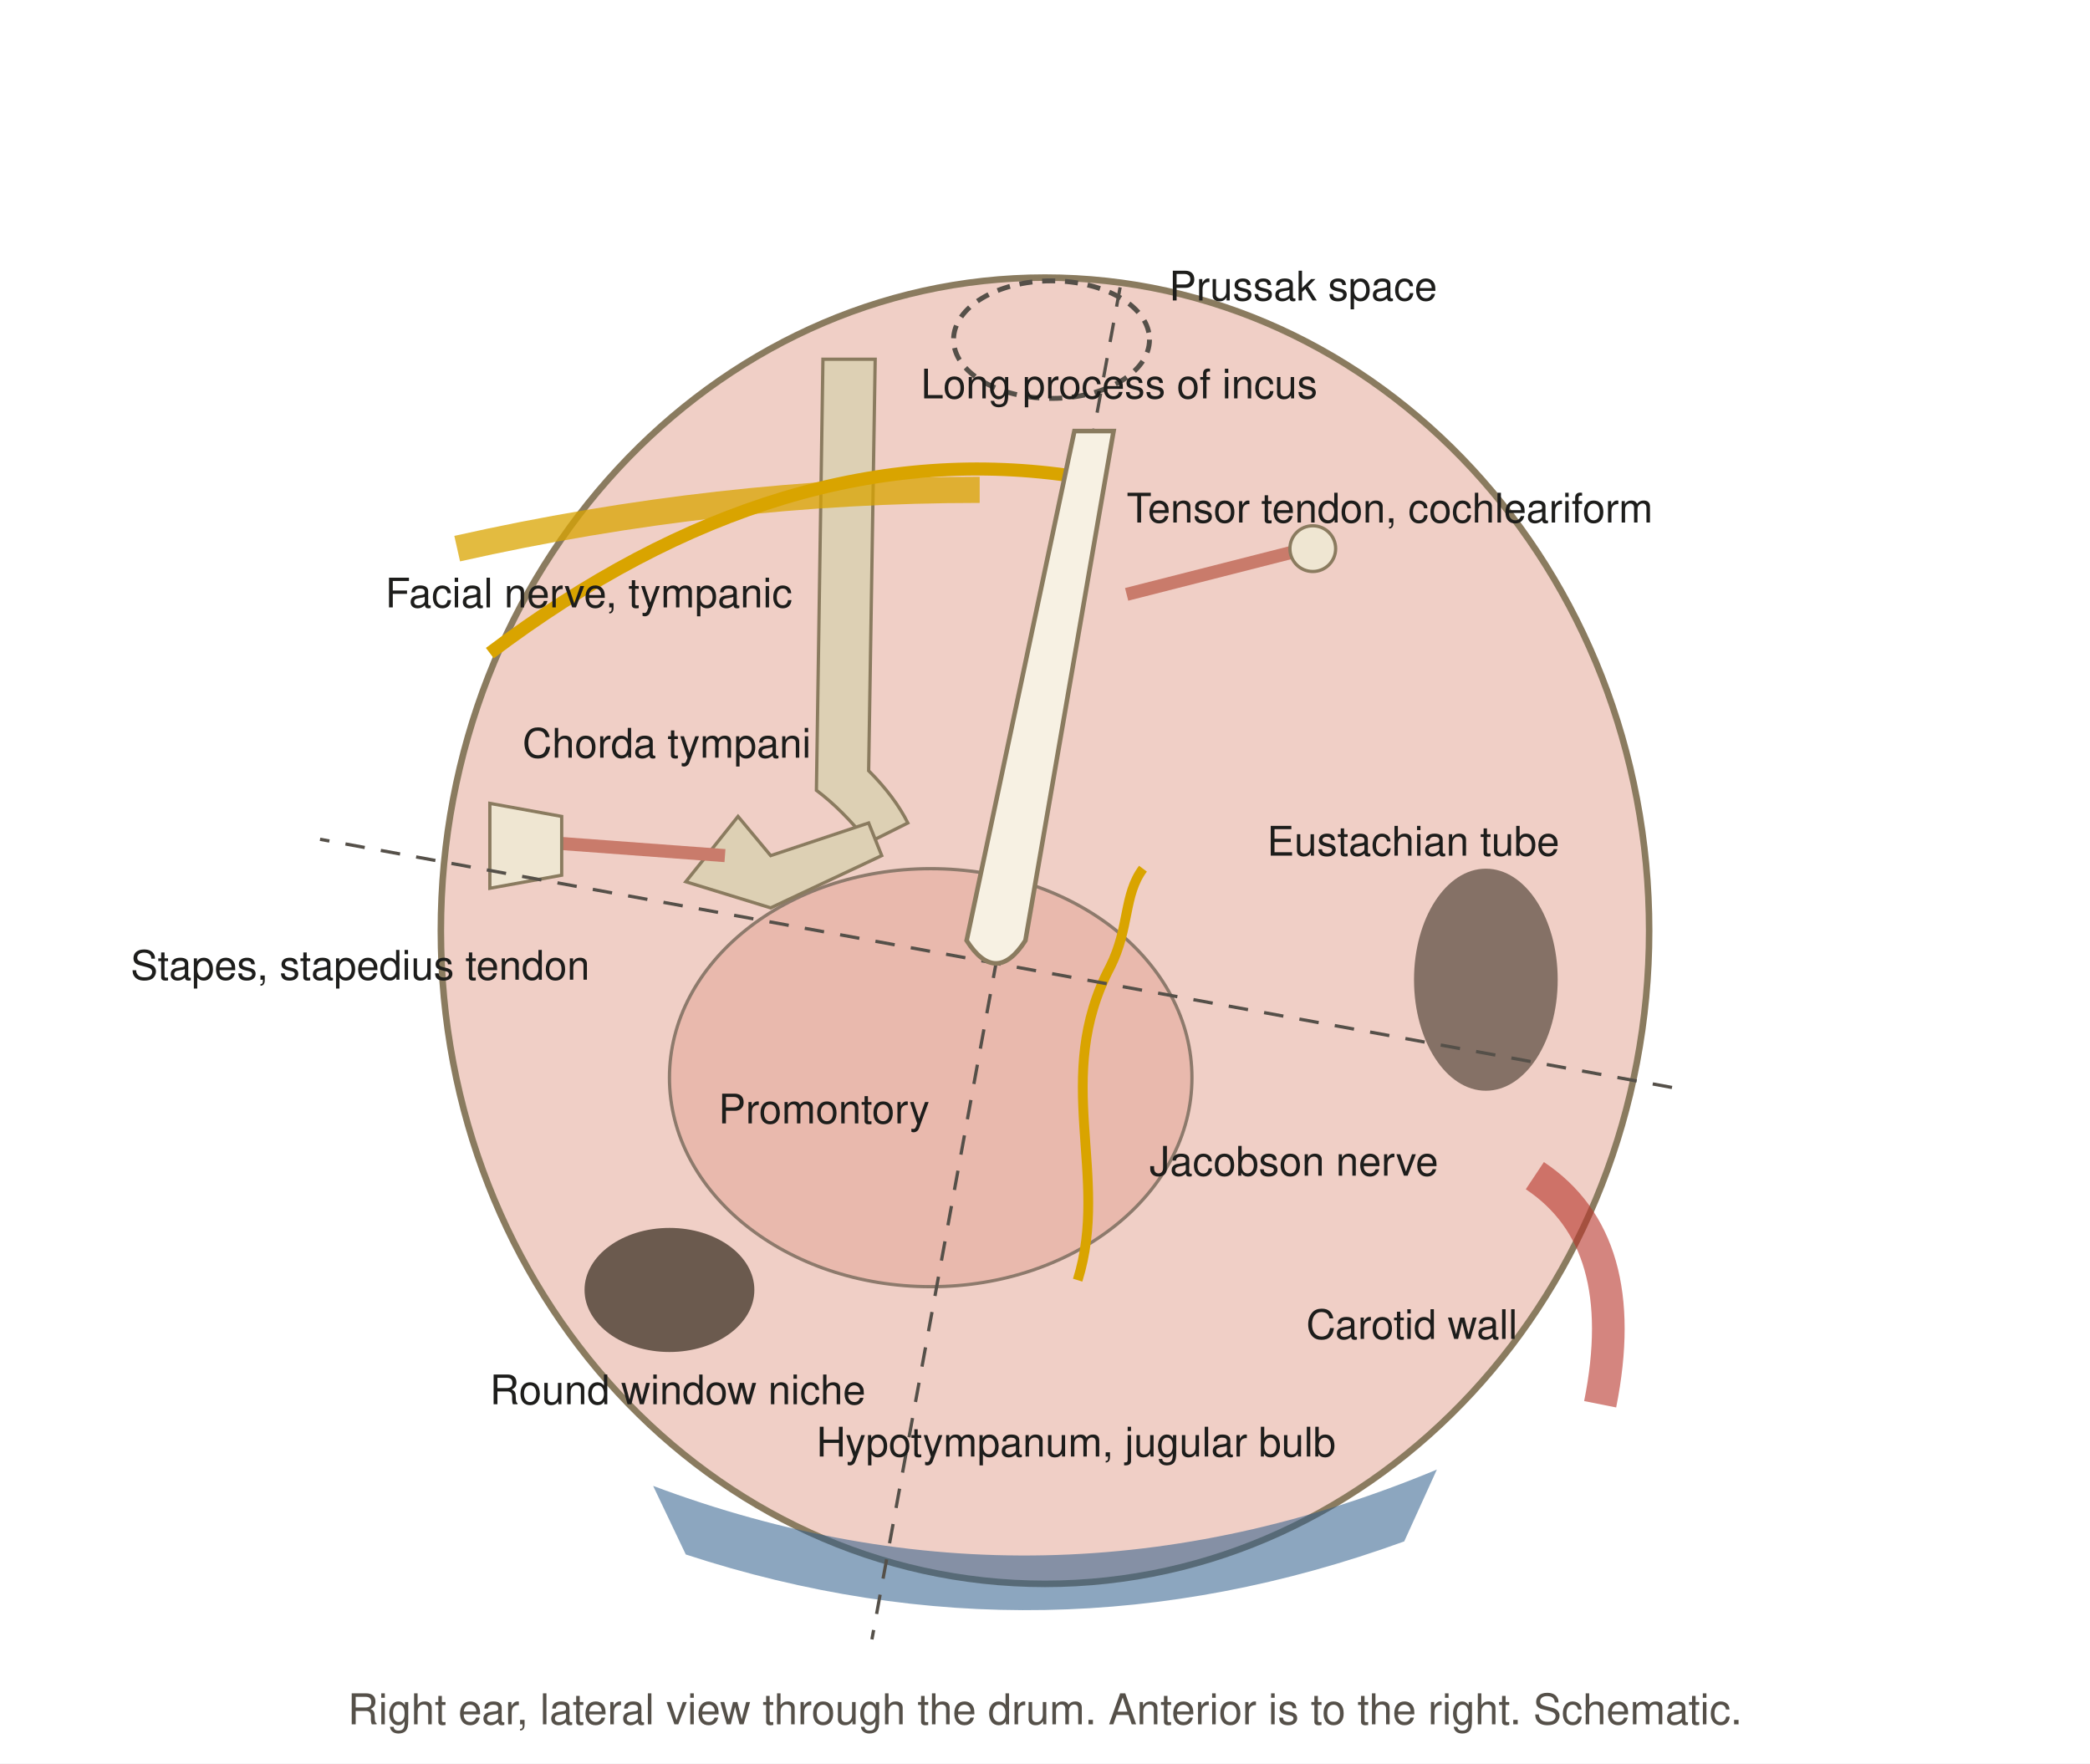
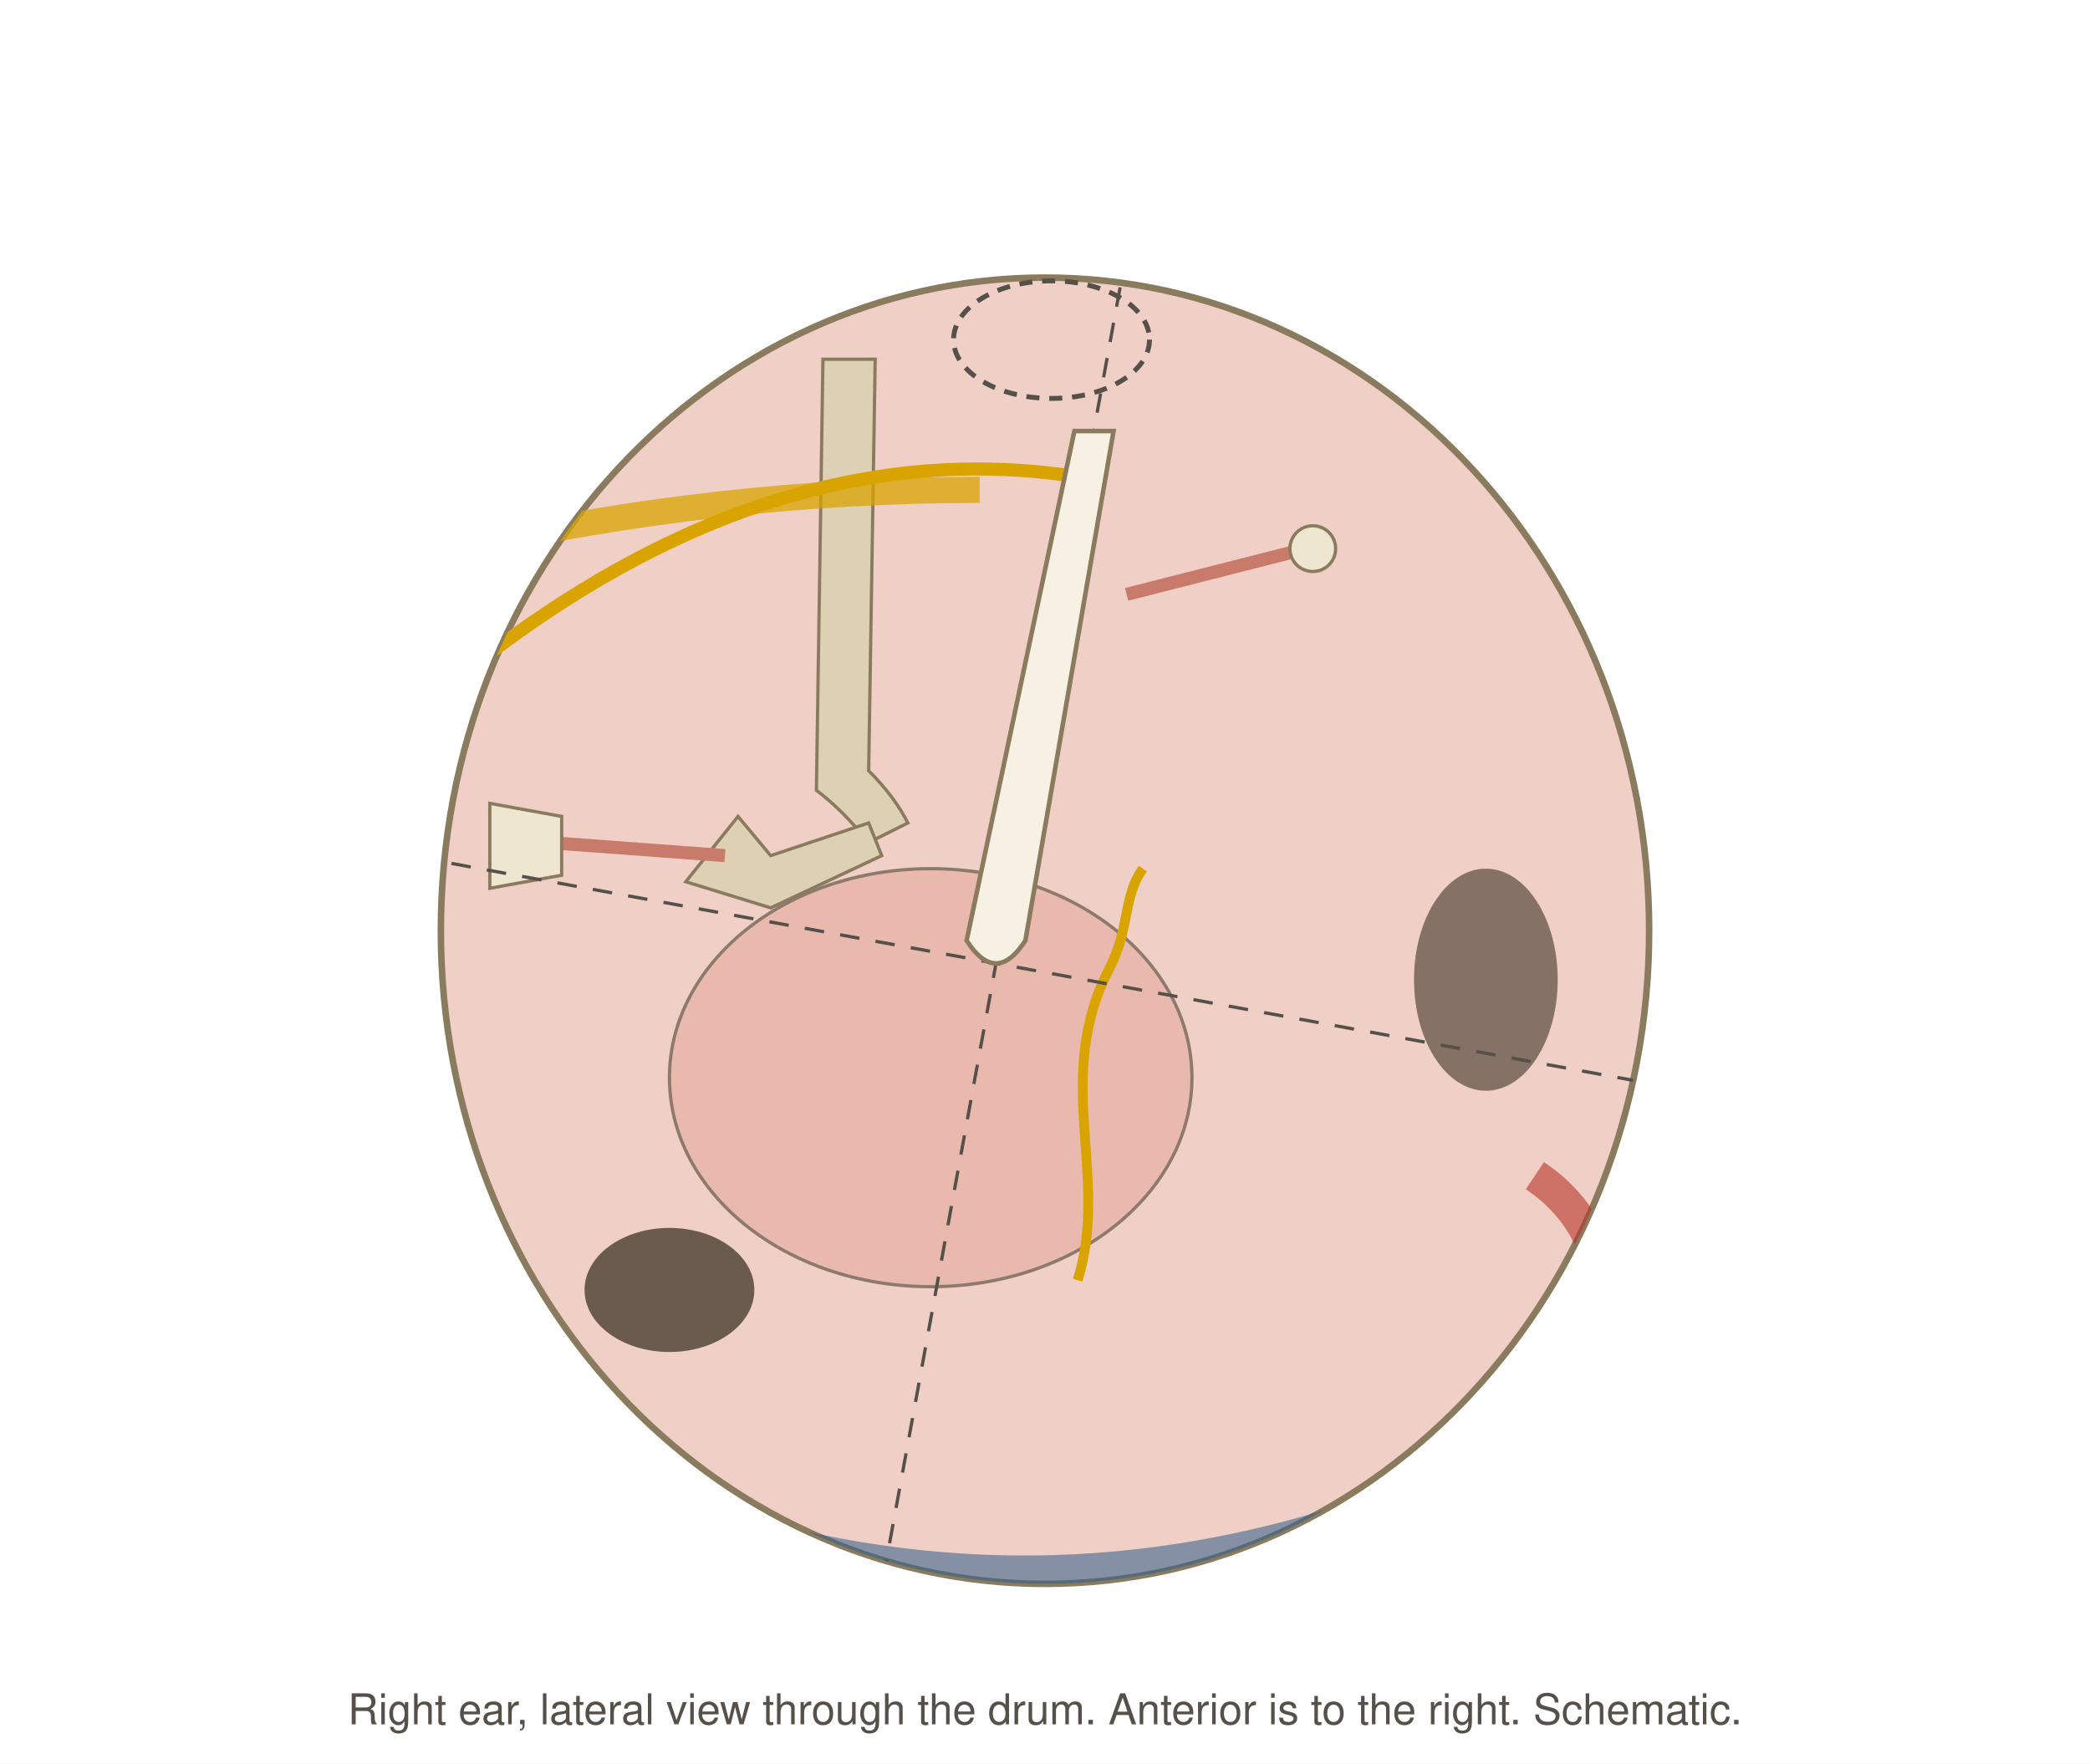
<svg xmlns="http://www.w3.org/2000/svg" viewBox="0 0 640 540" width="640" height="540" font-family="Helvetica, Arial, sans-serif" font-size="15" fill="#1d1d1b">
  <rect width="640" height="540" fill="#ffffff" />
  <ellipse cx="320" cy="285" rx="185" ry="200" fill="#f0cfc6" stroke="#8a7b5f" stroke-width="2" />
-   <ellipse cx="285" cy="330" rx="80" ry="64" fill="#e9b9ad" stroke="#8d7a6c" />
-   <path d="M 330 392 C 340 360 322 330 340 296 C 346 284 344 274 350 266" fill="none" stroke="#d9a400" stroke-width="3" />
-   <ellipse cx="322" cy="104" rx="30" ry="18" fill="none" stroke="#555049" stroke-width="1.5" stroke-dasharray="4 3" />
-   <ellipse cx="205" cy="395" rx="26" ry="19" fill="#6b5a4e" />
-   <path d="M 200 455 Q 320 500 440 450 L 430 472 Q 320 512 210 476 Z" fill="#2f5d8a" fill-opacity="0.55" />
-   <path d="M 252 110 L 268 110 L 266 236 Q 274 244 278 252 L 266 258 Q 258 248 250 242 Z" fill="#ddd0b4" stroke="#8a7b5f" />
-   <path d="M 266 252 L 236 262 L 226 250 L 210 270 L 236 278 L 270 262 Z" fill="#ddd0b4" stroke="#8a7b5f" />
-   <line x1="222" y1="262" x2="168" y2="258" stroke="#c97b6b" stroke-width="4" />
-   <path d="M 150 246 L 172 250 L 172 268 L 150 272 Z" fill="#efe6d2" stroke="#8a7b5f" />
-   <path d="M 150 200 Q 240 132 330 146" fill="none" stroke="#d9a400" stroke-width="4" />
-   <path d="M 140 168 Q 220 150 300 150" fill="none" stroke="#d9a400" stroke-width="8" stroke-opacity="0.75" />
-   <path d="M 400 168 L 345 182" stroke="#c97b6b" stroke-width="4" />
-   <circle cx="402" cy="168" r="7" fill="#efe6d2" stroke="#8a7b5f" />
-   <ellipse cx="455" cy="300" rx="22" ry="34" fill="#6b5a4e" fill-opacity="0.8" />
-   <path d="M 470 360 Q 500 380 490 430" fill="none" stroke="#b8352a" stroke-width="10" stroke-opacity="0.6" />
-   <line x1="343" y1="88" x2="267" y2="502" stroke="#555049" stroke-dasharray="6 5" />
-   <line x1="512" y1="333" x2="98" y2="257" stroke="#555049" stroke-dasharray="6 5" />
-   <path d="M 329 132 L 341 132 L 314 288 Q 305 302 296 288 Z" fill="#f7f1e3" stroke="#8a7b5f" stroke-width="1.4" />
-   <text x="282" y="122" text-anchor="start" font-size="12.5" font-weight="normal" fill="#1d1d1b">Long process of incus</text>
-   <text x="40" y="300" text-anchor="start" font-size="12.5" font-weight="normal" fill="#1d1d1b">Stapes, stapedius tendon</text>
-   <text x="118" y="186" text-anchor="start" font-size="12.5" font-weight="normal" fill="#1d1d1b">Facial nerve, tympanic</text>
-   <text x="160" y="232" text-anchor="start" font-size="12.5" font-weight="normal" fill="#1d1d1b">Chorda tympani</text>
-   <text x="345" y="160" text-anchor="start" font-size="12.5" font-weight="normal" fill="#1d1d1b">Tensor tendon, cochleariform</text>
-   <text x="220" y="344" text-anchor="start" font-size="12.5" font-weight="normal" fill="#1d1d1b">Promontory</text>
-   <text x="352" y="360" text-anchor="start" font-size="12.5" font-weight="normal" fill="#1d1d1b">Jacobson nerve</text>
-   <text x="358" y="92" text-anchor="start" font-size="12.5" font-weight="normal" fill="#1d1d1b">Prussak space</text>
-   <text x="150" y="430" text-anchor="start" font-size="12.5" font-weight="normal" fill="#1d1d1b">Round window niche</text>
-   <text x="388" y="262" text-anchor="start" font-size="12.5" font-weight="normal" fill="#1d1d1b">Eustachian tube</text>
-   <text x="400" y="410" text-anchor="start" font-size="12.5" font-weight="normal" fill="#1d1d1b">Carotid wall</text>
-   <text x="250" y="446" text-anchor="start" font-size="12.5" font-weight="normal" fill="#1d1d1b">Hypotympanum, jugular bulb</text>
+   <clipPath id="drum">
+     <ellipse cx="320" cy="285" rx="185" ry="200" />
+   </clipPath>
+   <g clip-path="url(#drum)">
+     <ellipse cx="285" cy="330" rx="80" ry="64" fill="#e9b9ad" stroke="#8d7a6c" />
+     <path d="M 330 392 C 340 360 322 330 340 296 C 346 284 344 274 350 266" fill="none" stroke="#d9a400" stroke-width="3" />
+     <ellipse cx="322" cy="104" rx="30" ry="18" fill="none" stroke="#555049" stroke-width="1.5" stroke-dasharray="4 3" />
+     <ellipse cx="205" cy="395" rx="26" ry="19" fill="#6b5a4e" />
+     <path d="M 200 455 Q 320 500 440 450 L 430 472 Q 320 512 210 476 Z" fill="#2f5d8a" fill-opacity="0.55" />
+     <path d="M 252 110 L 268 110 L 266 236 Q 274 244 278 252 L 266 258 Q 258 248 250 242 Z" fill="#ddd0b4" stroke="#8a7b5f" />
+     <path d="M 266 252 L 236 262 L 226 250 L 210 270 L 236 278 L 270 262 Z" fill="#ddd0b4" stroke="#8a7b5f" />
+     <line x1="222" y1="262" x2="168" y2="258" stroke="#c97b6b" stroke-width="4" />
+     <path d="M 150 246 L 172 250 L 172 268 L 150 272 Z" fill="#efe6d2" stroke="#8a7b5f" />
+     <path d="M 150 200 Q 240 132 330 146" fill="none" stroke="#d9a400" stroke-width="4" />
+     <path d="M 140 168 Q 220 150 300 150" fill="none" stroke="#d9a400" stroke-width="8" stroke-opacity="0.75" />
+     <path d="M 400 168 L 345 182" stroke="#c97b6b" stroke-width="4" />
+     <circle cx="402" cy="168" r="7" fill="#efe6d2" stroke="#8a7b5f" />
+     <ellipse cx="455" cy="300" rx="22" ry="34" fill="#6b5a4e" fill-opacity="0.8" />
+     <path d="M 470 360 Q 500 380 490 430" fill="none" stroke="#b8352a" stroke-width="10" stroke-opacity="0.6" />
+     <line x1="343" y1="88" x2="267" y2="502" stroke="#555049" stroke-dasharray="6 5" />
+     <line x1="512" y1="333" x2="98" y2="257" stroke="#555049" stroke-dasharray="6 5" />
+     <path d="M 329 132 L 341 132 L 314 288 Q 305 302 296 288 Z" fill="#f7f1e3" stroke="#8a7b5f" stroke-width="1.4" />
+   </g>
  <text x="320" y="528" text-anchor="middle" font-size="13" font-weight="normal" fill="#555049">Right ear, lateral view through the drum. Anterior is to the right. Schematic.</text>
</svg>
